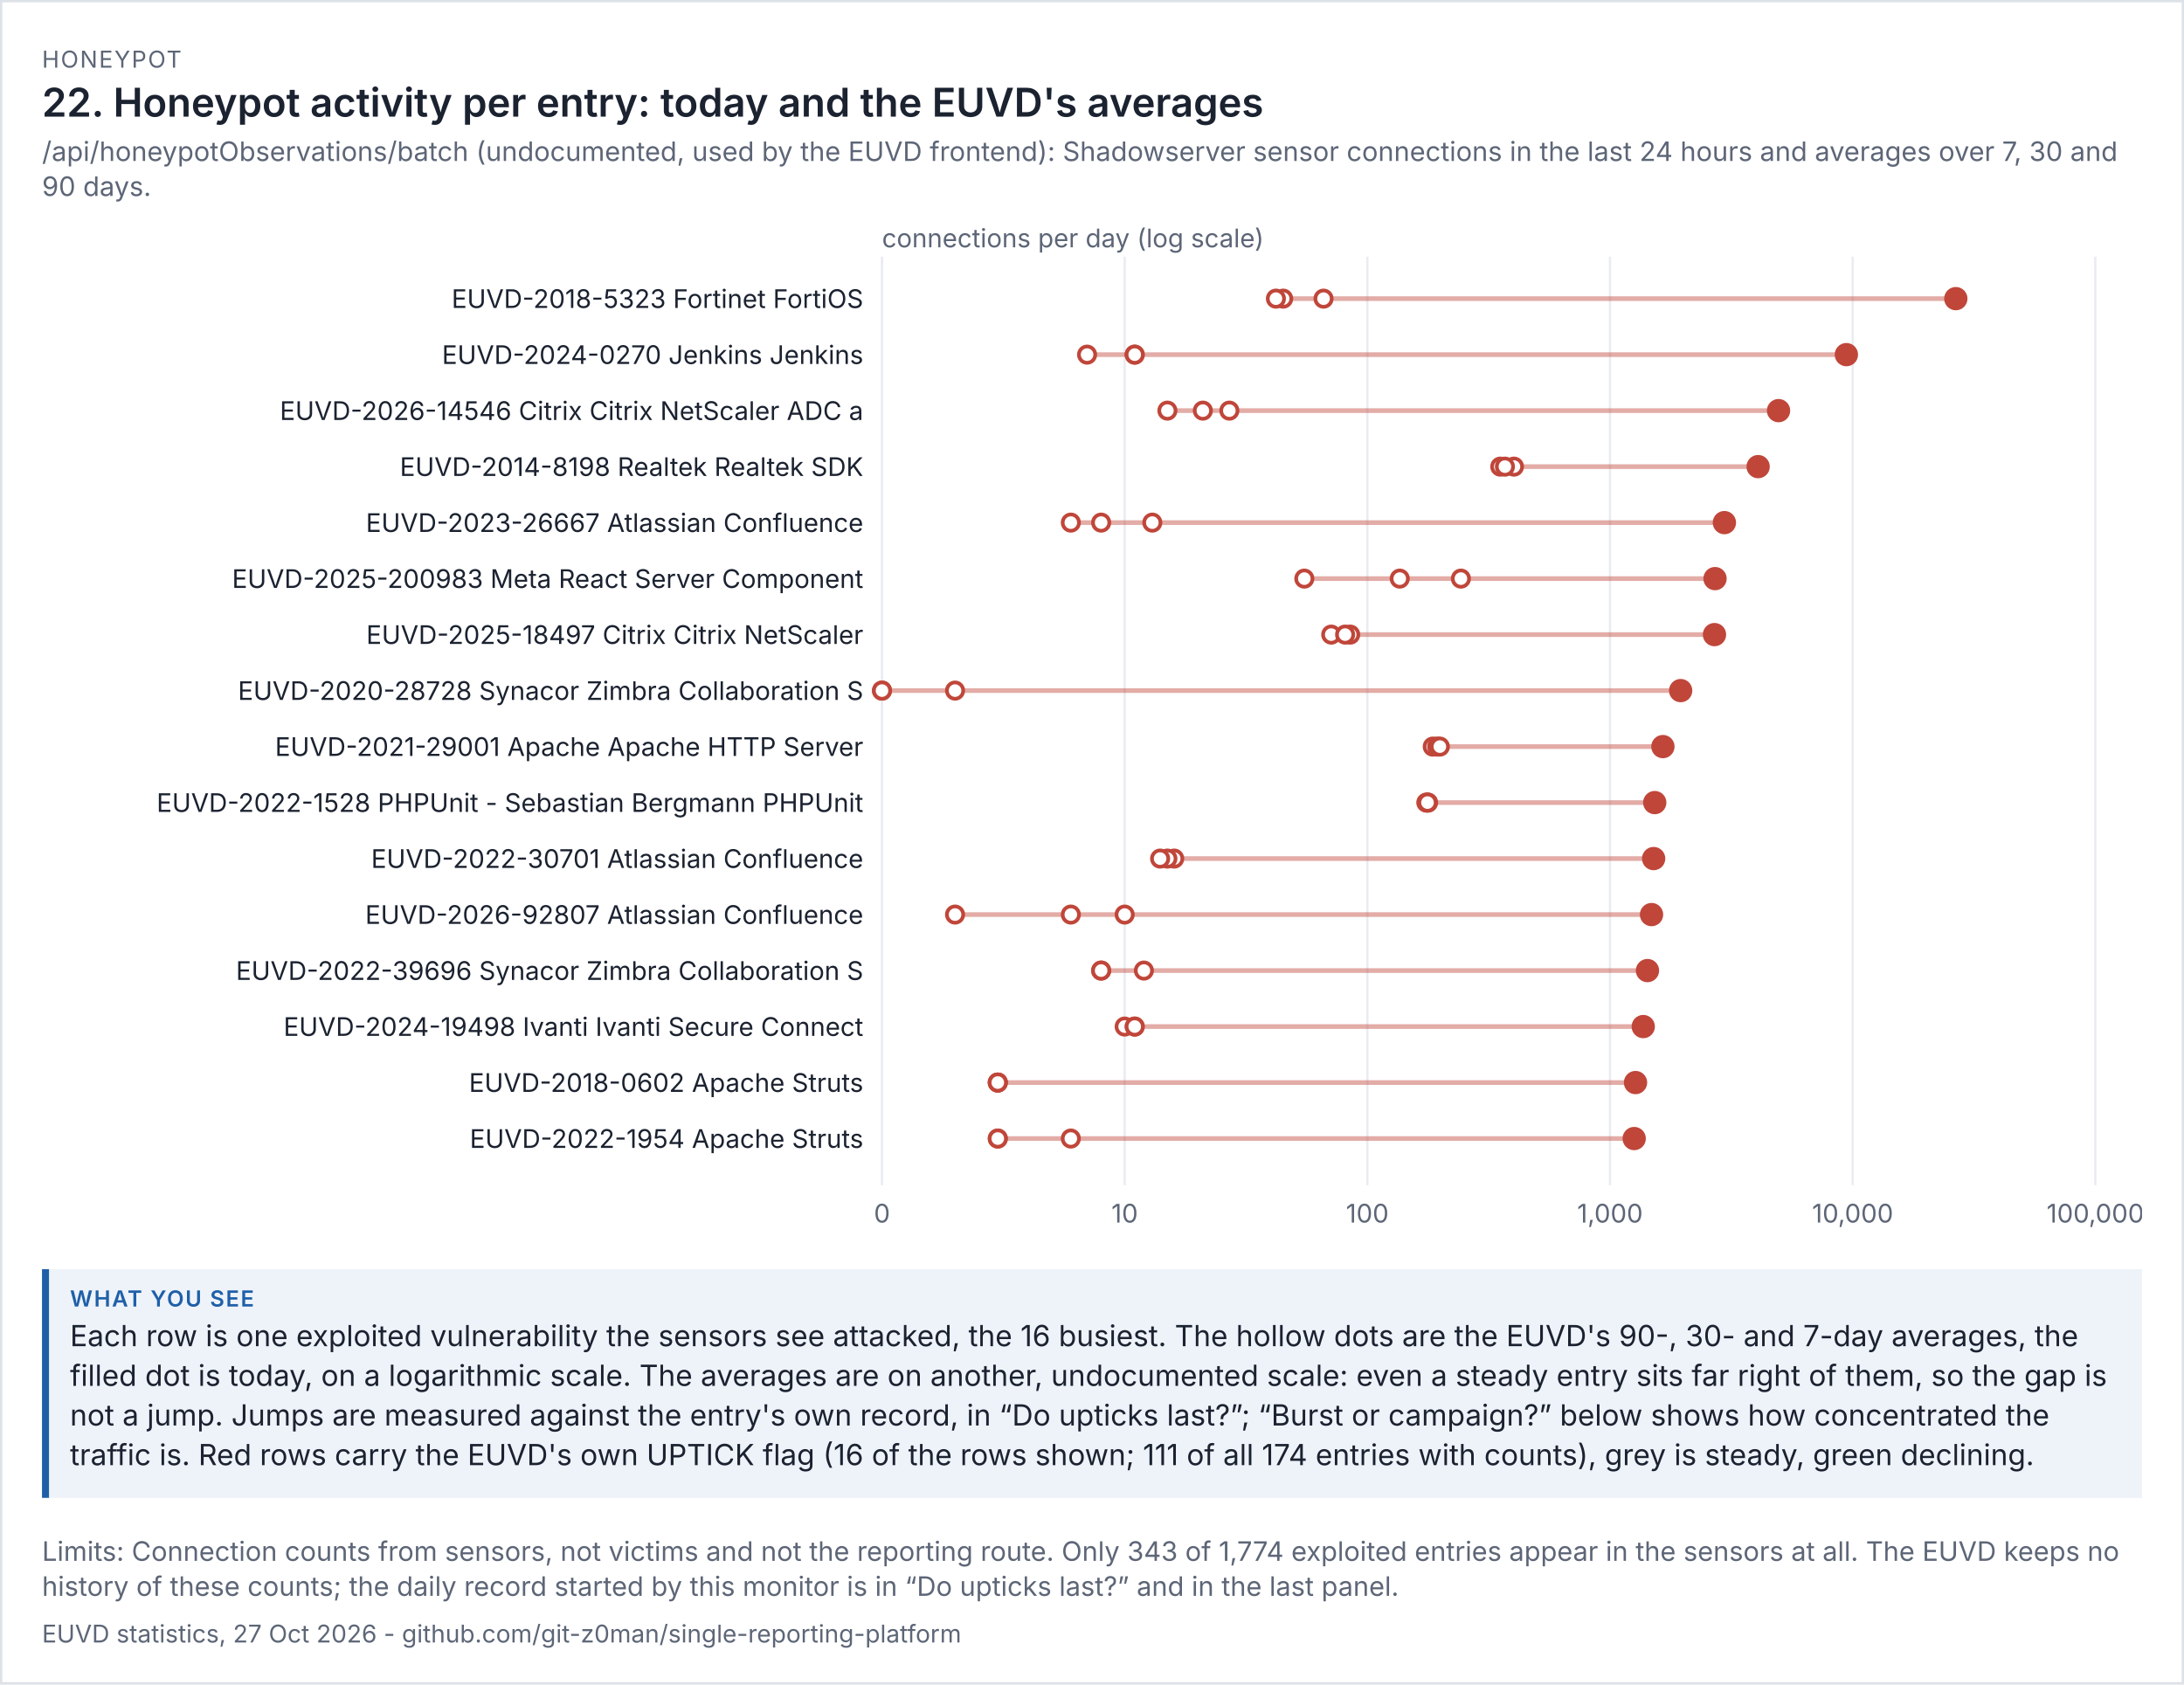
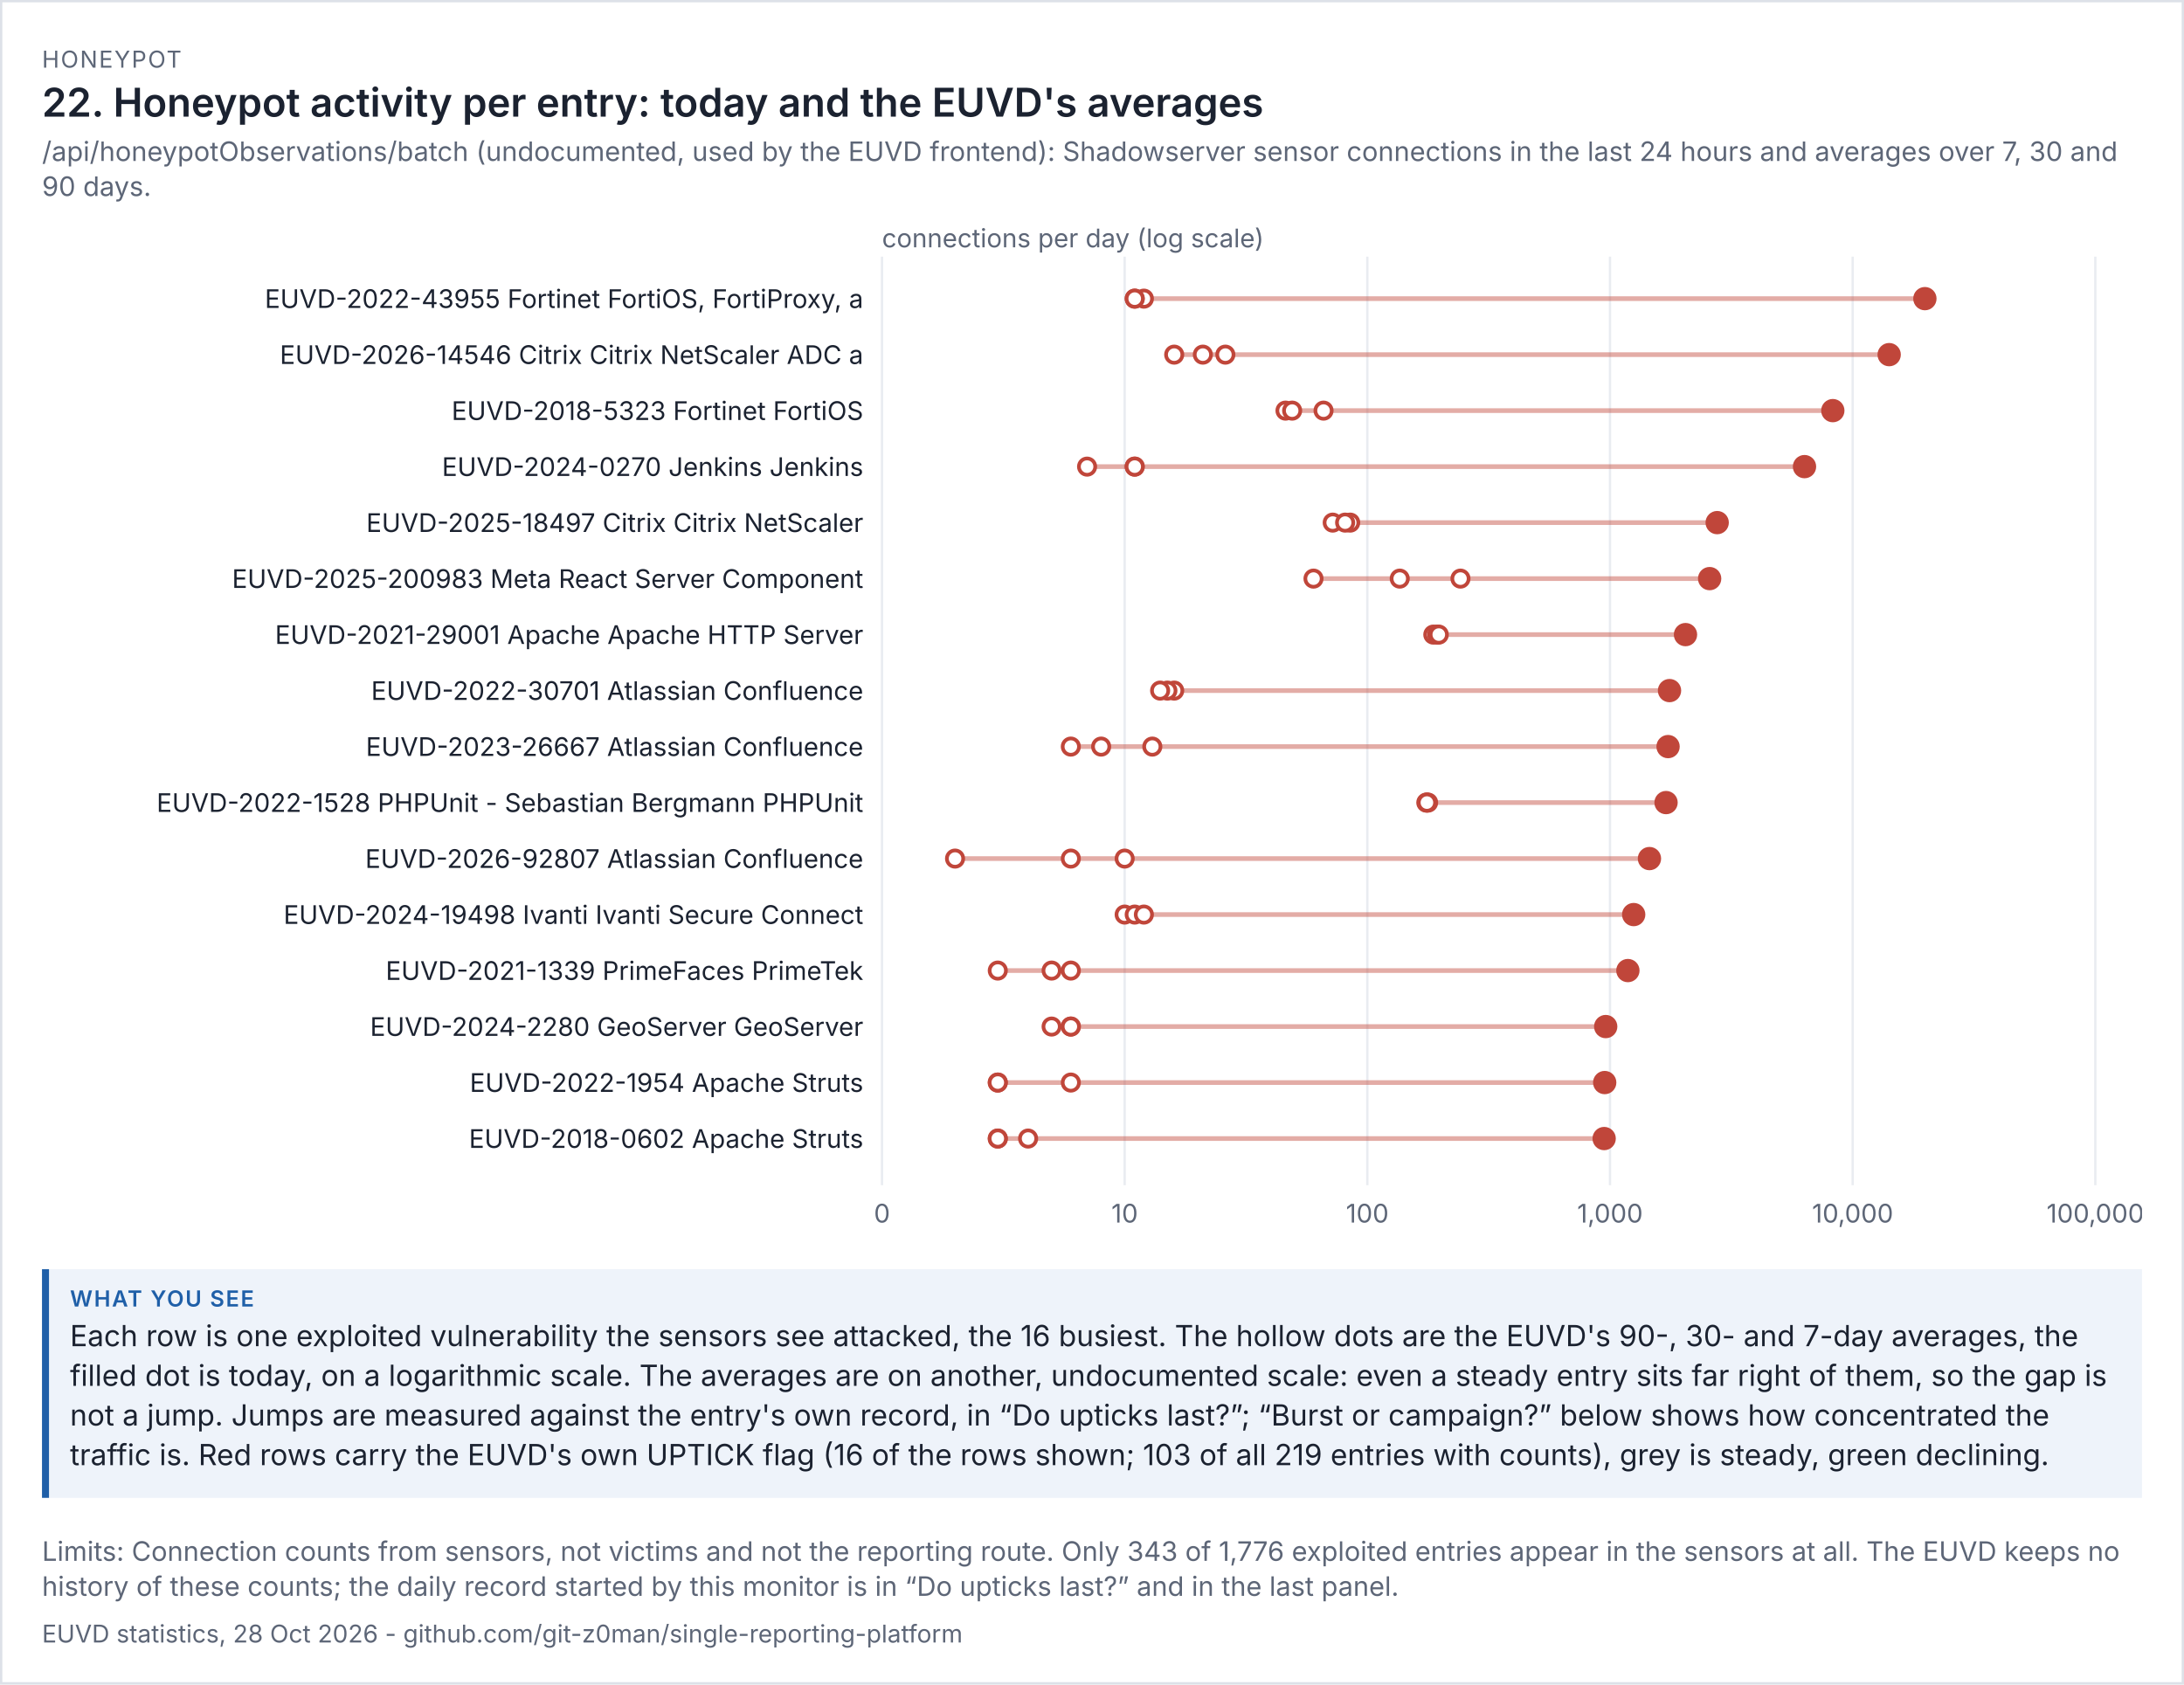
<svg xmlns="http://www.w3.org/2000/svg" viewBox="0 0 936 722" width="936" height="722" font-family="system-ui,-apple-system,'Segoe UI',sans-serif">
  <rect width="100%" height="100%" fill="#ffffff" />
  <rect x="0.5" y="0.5" width="935" height="721" fill="none" stroke="#dde1e8" />
  <text x="18" y="29" font-size="10" letter-spacing="0.6" fill="#5d6677">HONEYPOT</text>
  <text x="18" y="50" font-size="17" fill="#1b2230" font-weight="600">22. Honeypot activity per entry: today and the EUVD's averages</text>
  <text x="18" y="69" font-size="11.5" fill="#5d6677">/api/honeypotObservations/batch (undocumented, used by the EUVD frontend): Shadowserver sensor connections in the last 24 hours and averages over 7, 30 and</text>
  <text x="18" y="84" font-size="11.5" fill="#5d6677">90 days.</text>
  <g transform="translate(18,94) scale(1)" font-size="11">
    <svg viewBox="0 0 900 438" role="img" width="900" height="438">
      <g>
        <line x1="360" x2="360" y1="16" y2="414" stroke="rgb(233, 236, 241)" />
        <text x="360" y="430" text-anchor="middle" fill="rgb(93, 102, 119)">0</text>
        <line x1="464" x2="464" y1="16" y2="414" stroke="rgb(233, 236, 241)" />
        <text x="464" y="430" text-anchor="middle" fill="rgb(93, 102, 119)">10</text>
        <line x1="568" x2="568" y1="16" y2="414" stroke="rgb(233, 236, 241)" />
        <text x="568" y="430" text-anchor="middle" fill="rgb(93, 102, 119)">100</text>
        <line x1="672" x2="672" y1="16" y2="414" stroke="rgb(233, 236, 241)" />
        <text x="672" y="430" text-anchor="middle" fill="rgb(93, 102, 119)">1,000</text>
        <line x1="776" x2="776" y1="16" y2="414" stroke="rgb(233, 236, 241)" />
        <text x="776" y="430" text-anchor="middle" fill="rgb(93, 102, 119)">10,000</text>
        <line x1="880" x2="880" y1="16" y2="414" stroke="rgb(233, 236, 241)" />
        <text x="880" y="430" text-anchor="middle" fill="rgb(93, 102, 119)">100,000</text>
        <text x="360" y="12" fill="rgb(93, 102, 119)">connections per day (log scale)</text>
-         <text x="352" y="38" text-anchor="end" class="t" fill="rgb(27, 34, 48)">EUVD-2018-5323 Fortinet FortiOS</text>
-         <line x1="528.818" x2="820.208" y1="34" y2="34" stroke="rgb(192, 70, 58)" stroke-width="2" opacity="0.45" />
-         <circle cx="549.233" cy="34" r="3.5" fill="rgb(255, 255, 255)" stroke="rgb(192, 70, 58)" stroke-width="1.6" />
-         <circle cx="531.934" cy="34" r="3.5" fill="rgb(255, 255, 255)" stroke="rgb(192, 70, 58)" stroke-width="1.6" />
-         <circle cx="528.818" cy="34" r="3.5" fill="rgb(255, 255, 255)" stroke="rgb(192, 70, 58)" stroke-width="1.6" />
-         <circle cx="820.208" cy="34" r="5" fill="rgb(192, 70, 58)" />
-         <text x="352" y="62" text-anchor="end" class="t" fill="rgb(27, 34, 48)">EUVD-2024-0270 Jenkins Jenkins</text>
-         <line x1="447.89" x2="773.306" y1="58" y2="58" stroke="rgb(192, 70, 58)" stroke-width="2" opacity="0.45" />
-         <circle cx="447.89" cy="58" r="3.5" fill="rgb(255, 255, 255)" stroke="rgb(192, 70, 58)" stroke-width="1.6" />
-         <circle cx="468.305" cy="58" r="3.5" fill="rgb(255, 255, 255)" stroke="rgb(192, 70, 58)" stroke-width="1.6" />
-         <circle cx="468.305" cy="58" r="3.5" fill="rgb(255, 255, 255)" stroke="rgb(192, 70, 58)" stroke-width="1.6" />
-         <circle cx="773.306" cy="58" r="5" fill="rgb(192, 70, 58)" />
-         <text x="352" y="86" text-anchor="end" class="t" fill="rgb(27, 34, 48)">EUVD-2026-14546 Citrix Citrix NetScaler ADC a</text>
-         <line x1="482.313" x2="744.23" y1="82" y2="82" stroke="rgb(192, 70, 58)" stroke-width="2" opacity="0.45" />
-         <circle cx="497.511" cy="82" r="3.5" fill="rgb(255, 255, 255)" stroke="rgb(192, 70, 58)" stroke-width="1.6" />
-         <circle cx="508.862" cy="82" r="3.5" fill="rgb(255, 255, 255)" stroke="rgb(192, 70, 58)" stroke-width="1.6" />
-         <circle cx="482.313" cy="82" r="3.5" fill="rgb(255, 255, 255)" stroke="rgb(192, 70, 58)" stroke-width="1.6" />
-         <circle cx="744.23" cy="82" r="5" fill="rgb(192, 70, 58)" />
-         <text x="352" y="110" text-anchor="end" class="t" fill="rgb(27, 34, 48)">EUVD-2014-8198 Realtek Realtek SDK</text>
-         <line x1="624.969" x2="735.487" y1="106" y2="106" stroke="rgb(192, 70, 58)" stroke-width="2" opacity="0.45" />
-         <circle cx="624.969" cy="106" r="3.5" fill="rgb(255, 255, 255)" stroke="rgb(192, 70, 58)" stroke-width="1.6" />
-         <circle cx="630.84" cy="106" r="3.5" fill="rgb(255, 255, 255)" stroke="rgb(192, 70, 58)" stroke-width="1.6" />
-         <circle cx="626.971" cy="106" r="3.5" fill="rgb(255, 255, 255)" stroke="rgb(192, 70, 58)" stroke-width="1.6" />
-         <circle cx="735.487" cy="106" r="5" fill="rgb(192, 70, 58)" />
-         <text x="352" y="134" text-anchor="end" class="t" fill="rgb(27, 34, 48)">EUVD-2023-26667 Atlassian Confluence</text>
-         <line x1="440.928" x2="721.03" y1="130" y2="130" stroke="rgb(192, 70, 58)" stroke-width="2" opacity="0.45" />
-         <circle cx="475.85" cy="130" r="3.5" fill="rgb(255, 255, 255)" stroke="rgb(192, 70, 58)" stroke-width="1.6" />
-         <circle cx="453.921" cy="130" r="3.5" fill="rgb(255, 255, 255)" stroke="rgb(192, 70, 58)" stroke-width="1.6" />
-         <circle cx="440.928" cy="130" r="3.5" fill="rgb(255, 255, 255)" stroke="rgb(192, 70, 58)" stroke-width="1.6" />
-         <circle cx="721.03" cy="130" r="5" fill="rgb(192, 70, 58)" />
+         <text x="352" y="38" text-anchor="end" class="t" fill="rgb(27, 34, 48)">EUVD-2022-43955 Fortinet FortiOS, FortiProxy, a</text>
+         <line x1="468.305" x2="806.951" y1="34" y2="34" stroke="rgb(192, 70, 58)" stroke-width="2" opacity="0.45" />
+         <circle cx="472.235" cy="34" r="3.5" fill="rgb(255, 255, 255)" stroke="rgb(192, 70, 58)" stroke-width="1.6" />
+         <circle cx="468.305" cy="34" r="3.5" fill="rgb(255, 255, 255)" stroke="rgb(192, 70, 58)" stroke-width="1.6" />
+         <circle cx="468.305" cy="34" r="3.5" fill="rgb(255, 255, 255)" stroke="rgb(192, 70, 58)" stroke-width="1.6" />
+         <circle cx="806.951" cy="34" r="5" fill="rgb(192, 70, 58)" />
+         <text x="352" y="62" text-anchor="end" class="t" fill="rgb(27, 34, 48)">EUVD-2026-14546 Citrix Citrix NetScaler ADC a</text>
+         <line x1="485.228" x2="791.644" y1="58" y2="58" stroke="rgb(192, 70, 58)" stroke-width="2" opacity="0.45" />
+         <circle cx="497.511" cy="58" r="3.5" fill="rgb(255, 255, 255)" stroke="rgb(192, 70, 58)" stroke-width="1.6" />
+         <circle cx="507.157" cy="58" r="3.5" fill="rgb(255, 255, 255)" stroke="rgb(192, 70, 58)" stroke-width="1.6" />
+         <circle cx="485.228" cy="58" r="3.5" fill="rgb(255, 255, 255)" stroke="rgb(192, 70, 58)" stroke-width="1.6" />
+         <circle cx="791.644" cy="58" r="5" fill="rgb(192, 70, 58)" />
+         <text x="352" y="86" text-anchor="end" class="t" fill="rgb(27, 34, 48)">EUVD-2018-5323 Fortinet FortiOS</text>
+         <line x1="532.927" x2="767.492" y1="82" y2="82" stroke="rgb(192, 70, 58)" stroke-width="2" opacity="0.45" />
+         <circle cx="549.233" cy="82" r="3.5" fill="rgb(255, 255, 255)" stroke="rgb(192, 70, 58)" stroke-width="1.6" />
+         <circle cx="532.927" cy="82" r="3.5" fill="rgb(255, 255, 255)" stroke="rgb(192, 70, 58)" stroke-width="1.6" />
+         <circle cx="535.78" cy="82" r="3.5" fill="rgb(255, 255, 255)" stroke="rgb(192, 70, 58)" stroke-width="1.6" />
+         <circle cx="767.492" cy="82" r="5" fill="rgb(192, 70, 58)" />
+         <text x="352" y="110" text-anchor="end" class="t" fill="rgb(27, 34, 48)">EUVD-2024-0270 Jenkins Jenkins</text>
+         <line x1="447.89" x2="755.36" y1="106" y2="106" stroke="rgb(192, 70, 58)" stroke-width="2" opacity="0.45" />
+         <circle cx="447.89" cy="106" r="3.5" fill="rgb(255, 255, 255)" stroke="rgb(192, 70, 58)" stroke-width="1.6" />
+         <circle cx="468.305" cy="106" r="3.5" fill="rgb(255, 255, 255)" stroke="rgb(192, 70, 58)" stroke-width="1.6" />
+         <circle cx="468.305" cy="106" r="3.5" fill="rgb(255, 255, 255)" stroke="rgb(192, 70, 58)" stroke-width="1.6" />
+         <circle cx="755.36" cy="106" r="5" fill="rgb(192, 70, 58)" />
+         <text x="352" y="134" text-anchor="end" class="t" fill="rgb(27, 34, 48)">EUVD-2025-18497 Citrix Citrix NetScaler</text>
+         <line x1="553.163" x2="717.936" y1="130" y2="130" stroke="rgb(192, 70, 58)" stroke-width="2" opacity="0.45" />
+         <circle cx="553.163" cy="130" r="3.5" fill="rgb(255, 255, 255)" stroke="rgb(192, 70, 58)" stroke-width="1.6" />
+         <circle cx="560.66" cy="130" r="3.5" fill="rgb(255, 255, 255)" stroke="rgb(192, 70, 58)" stroke-width="1.6" />
+         <circle cx="558.482" cy="130" r="3.5" fill="rgb(255, 255, 255)" stroke="rgb(192, 70, 58)" stroke-width="1.6" />
+         <circle cx="717.936" cy="130" r="5" fill="rgb(192, 70, 58)" />
        <text x="352" y="158" text-anchor="end" class="t" fill="rgb(27, 34, 48)">EUVD-2025-200983 Meta React Server Component</text>
-         <line x1="540.998" x2="717.012" y1="154" y2="154" stroke="rgb(192, 70, 58)" stroke-width="2" opacity="0.45" />
+         <line x1="544.928" x2="714.703" y1="154" y2="154" stroke="rgb(192, 70, 58)" stroke-width="2" opacity="0.45" />
        <circle cx="581.888" cy="154" r="3.5" fill="rgb(255, 255, 255)" stroke="rgb(192, 70, 58)" stroke-width="1.6" />
-         <circle cx="608.103" cy="154" r="3.5" fill="rgb(255, 255, 255)" stroke="rgb(192, 70, 58)" stroke-width="1.6" />
-         <circle cx="540.998" cy="154" r="3.5" fill="rgb(255, 255, 255)" stroke="rgb(192, 70, 58)" stroke-width="1.6" />
-         <circle cx="717.012" cy="154" r="5" fill="rgb(192, 70, 58)" />
-         <text x="352" y="182" text-anchor="end" class="t" fill="rgb(27, 34, 48)">EUVD-2025-18497 Citrix Citrix NetScaler</text>
-         <line x1="552.531" x2="716.778" y1="178" y2="178" stroke="rgb(192, 70, 58)" stroke-width="2" opacity="0.45" />
-         <circle cx="552.531" cy="178" r="3.5" fill="rgb(255, 255, 255)" stroke="rgb(192, 70, 58)" stroke-width="1.6" />
-         <circle cx="560.66" cy="178" r="3.5" fill="rgb(255, 255, 255)" stroke="rgb(192, 70, 58)" stroke-width="1.6" />
-         <circle cx="558.482" cy="178" r="3.5" fill="rgb(255, 255, 255)" stroke="rgb(192, 70, 58)" stroke-width="1.6" />
-         <circle cx="716.778" cy="178" r="5" fill="rgb(192, 70, 58)" />
-         <text x="352" y="206" text-anchor="end" class="t" fill="rgb(27, 34, 48)">EUVD-2020-28728 Synacor Zimbra Collaboration S</text>
-         <line x1="360" x2="702.279" y1="202" y2="202" stroke="rgb(192, 70, 58)" stroke-width="2" opacity="0.45" />
-         <circle cx="360" cy="202" r="3.5" fill="rgb(255, 255, 255)" stroke="rgb(192, 70, 58)" stroke-width="1.6" />
-         <circle cx="360" cy="202" r="3.5" fill="rgb(255, 255, 255)" stroke="rgb(192, 70, 58)" stroke-width="1.6" />
-         <circle cx="391.307" cy="202" r="3.5" fill="rgb(255, 255, 255)" stroke="rgb(192, 70, 58)" stroke-width="1.6" />
-         <circle cx="702.279" cy="202" r="5" fill="rgb(192, 70, 58)" />
-         <text x="352" y="230" text-anchor="end" class="t" fill="rgb(27, 34, 48)">EUVD-2021-29001 Apache Apache HTTP Server</text>
-         <line x1="596.029" x2="694.673" y1="226" y2="226" stroke="rgb(192, 70, 58)" stroke-width="2" opacity="0.45" />
-         <circle cx="596.029" cy="226" r="3.5" fill="rgb(255, 255, 255)" stroke="rgb(192, 70, 58)" stroke-width="1.6" />
-         <circle cx="597.931" cy="226" r="3.5" fill="rgb(255, 255, 255)" stroke="rgb(192, 70, 58)" stroke-width="1.6" />
-         <circle cx="599.081" cy="226" r="3.5" fill="rgb(255, 255, 255)" stroke="rgb(192, 70, 58)" stroke-width="1.6" />
-         <circle cx="694.673" cy="226" r="5" fill="rgb(192, 70, 58)" />
+         <circle cx="607.917" cy="154" r="3.5" fill="rgb(255, 255, 255)" stroke="rgb(192, 70, 58)" stroke-width="1.6" />
+         <circle cx="544.928" cy="154" r="3.5" fill="rgb(255, 255, 255)" stroke="rgb(192, 70, 58)" stroke-width="1.6" />
+         <circle cx="714.703" cy="154" r="5" fill="rgb(192, 70, 58)" />
+         <text x="352" y="182" text-anchor="end" class="t" fill="rgb(27, 34, 48)">EUVD-2021-29001 Apache Apache HTTP Server</text>
+         <line x1="596.272" x2="704.356" y1="178" y2="178" stroke="rgb(192, 70, 58)" stroke-width="2" opacity="0.45" />
+         <circle cx="596.272" cy="178" r="3.5" fill="rgb(255, 255, 255)" stroke="rgb(192, 70, 58)" stroke-width="1.6" />
+         <circle cx="597.931" cy="178" r="3.5" fill="rgb(255, 255, 255)" stroke="rgb(192, 70, 58)" stroke-width="1.6" />
+         <circle cx="598.624" cy="178" r="3.5" fill="rgb(255, 255, 255)" stroke="rgb(192, 70, 58)" stroke-width="1.6" />
+         <circle cx="704.356" cy="178" r="5" fill="rgb(192, 70, 58)" />
+         <text x="352" y="206" text-anchor="end" class="t" fill="rgb(27, 34, 48)">EUVD-2022-30701 Atlassian Confluence</text>
+         <line x1="479.197" x2="697.508" y1="202" y2="202" stroke="rgb(192, 70, 58)" stroke-width="2" opacity="0.45" />
+         <circle cx="485.228" cy="202" r="3.5" fill="rgb(255, 255, 255)" stroke="rgb(192, 70, 58)" stroke-width="1.6" />
+         <circle cx="482.313" cy="202" r="3.5" fill="rgb(255, 255, 255)" stroke="rgb(192, 70, 58)" stroke-width="1.6" />
+         <circle cx="479.197" cy="202" r="3.5" fill="rgb(255, 255, 255)" stroke="rgb(192, 70, 58)" stroke-width="1.6" />
+         <circle cx="697.508" cy="202" r="5" fill="rgb(192, 70, 58)" />
+         <text x="352" y="230" text-anchor="end" class="t" fill="rgb(27, 34, 48)">EUVD-2023-26667 Atlassian Confluence</text>
+         <line x1="440.928" x2="696.887" y1="226" y2="226" stroke="rgb(192, 70, 58)" stroke-width="2" opacity="0.45" />
+         <circle cx="475.85" cy="226" r="3.5" fill="rgb(255, 255, 255)" stroke="rgb(192, 70, 58)" stroke-width="1.6" />
+         <circle cx="453.921" cy="226" r="3.5" fill="rgb(255, 255, 255)" stroke="rgb(192, 70, 58)" stroke-width="1.6" />
+         <circle cx="440.928" cy="226" r="3.5" fill="rgb(255, 255, 255)" stroke="rgb(192, 70, 58)" stroke-width="1.6" />
+         <circle cx="696.887" cy="226" r="5" fill="rgb(192, 70, 58)" />
        <text x="352" y="254" text-anchor="end" class="t" fill="rgb(27, 34, 48)">EUVD-2022-1528 PHPUnit - Sebastian Bergmann PHPUnit</text>
-         <line x1="593.276" x2="691.178" y1="250" y2="250" stroke="rgb(192, 70, 58)" stroke-width="2" opacity="0.45" />
+         <line x1="593.276" x2="696.02" y1="250" y2="250" stroke="rgb(192, 70, 58)" stroke-width="2" opacity="0.45" />
        <circle cx="594.044" cy="250" r="3.5" fill="rgb(255, 255, 255)" stroke="rgb(192, 70, 58)" stroke-width="1.6" />
        <circle cx="593.276" cy="250" r="3.5" fill="rgb(255, 255, 255)" stroke="rgb(192, 70, 58)" stroke-width="1.6" />
-         <circle cx="593.789" cy="250" r="3.5" fill="rgb(255, 255, 255)" stroke="rgb(192, 70, 58)" stroke-width="1.6" />
-         <circle cx="691.178" cy="250" r="5" fill="rgb(192, 70, 58)" />
-         <text x="352" y="278" text-anchor="end" class="t" fill="rgb(27, 34, 48)">EUVD-2022-30701 Atlassian Confluence</text>
-         <line x1="479.197" x2="690.703" y1="274" y2="274" stroke="rgb(192, 70, 58)" stroke-width="2" opacity="0.45" />
-         <circle cx="485.228" cy="274" r="3.5" fill="rgb(255, 255, 255)" stroke="rgb(192, 70, 58)" stroke-width="1.6" />
-         <circle cx="482.313" cy="274" r="3.5" fill="rgb(255, 255, 255)" stroke="rgb(192, 70, 58)" stroke-width="1.6" />
-         <circle cx="479.197" cy="274" r="3.5" fill="rgb(255, 255, 255)" stroke="rgb(192, 70, 58)" stroke-width="1.6" />
-         <circle cx="690.703" cy="274" r="5" fill="rgb(192, 70, 58)" />
-         <text x="352" y="302" text-anchor="end" class="t" fill="rgb(27, 34, 48)">EUVD-2026-92807 Atlassian Confluence</text>
-         <line x1="391.307" x2="689.799" y1="298" y2="298" stroke="rgb(192, 70, 58)" stroke-width="2" opacity="0.45" />
-         <circle cx="391.307" cy="298" r="3.5" fill="rgb(255, 255, 255)" stroke="rgb(192, 70, 58)" stroke-width="1.6" />
-         <circle cx="440.928" cy="298" r="3.5" fill="rgb(255, 255, 255)" stroke="rgb(192, 70, 58)" stroke-width="1.6" />
+         <circle cx="593.533" cy="250" r="3.5" fill="rgb(255, 255, 255)" stroke="rgb(192, 70, 58)" stroke-width="1.6" />
+         <circle cx="696.02" cy="250" r="5" fill="rgb(192, 70, 58)" />
+         <text x="352" y="278" text-anchor="end" class="t" fill="rgb(27, 34, 48)">EUVD-2026-92807 Atlassian Confluence</text>
+         <line x1="391.307" x2="688.907" y1="274" y2="274" stroke="rgb(192, 70, 58)" stroke-width="2" opacity="0.45" />
+         <circle cx="391.307" cy="274" r="3.5" fill="rgb(255, 255, 255)" stroke="rgb(192, 70, 58)" stroke-width="1.6" />
+         <circle cx="440.928" cy="274" r="3.5" fill="rgb(255, 255, 255)" stroke="rgb(192, 70, 58)" stroke-width="1.6" />
+         <circle cx="464" cy="274" r="3.5" fill="rgb(255, 255, 255)" stroke="rgb(192, 70, 58)" stroke-width="1.6" />
+         <circle cx="688.907" cy="274" r="5" fill="rgb(192, 70, 58)" />
+         <text x="352" y="302" text-anchor="end" class="t" fill="rgb(27, 34, 48)">EUVD-2024-19498 Ivanti Ivanti Secure Connect </text>
+         <line x1="464" x2="682.151" y1="298" y2="298" stroke="rgb(192, 70, 58)" stroke-width="2" opacity="0.45" />
        <circle cx="464" cy="298" r="3.5" fill="rgb(255, 255, 255)" stroke="rgb(192, 70, 58)" stroke-width="1.6" />
-         <circle cx="689.799" cy="298" r="5" fill="rgb(192, 70, 58)" />
-         <text x="352" y="326" text-anchor="end" class="t" fill="rgb(27, 34, 48)">EUVD-2022-39696 Synacor Zimbra Collaboration S</text>
-         <line x1="453.921" x2="688.06" y1="322" y2="322" stroke="rgb(192, 70, 58)" stroke-width="2" opacity="0.45" />
-         <circle cx="453.921" cy="322" r="3.5" fill="rgb(255, 255, 255)" stroke="rgb(192, 70, 58)" stroke-width="1.6" />
-         <circle cx="472.235" cy="322" r="3.5" fill="rgb(255, 255, 255)" stroke="rgb(192, 70, 58)" stroke-width="1.6" />
-         <circle cx="453.921" cy="322" r="3.5" fill="rgb(255, 255, 255)" stroke="rgb(192, 70, 58)" stroke-width="1.6" />
-         <circle cx="688.06" cy="322" r="5" fill="rgb(192, 70, 58)" />
-         <text x="352" y="350" text-anchor="end" class="t" fill="rgb(27, 34, 48)">EUVD-2024-19498 Ivanti Ivanti Secure Connect </text>
-         <line x1="464" x2="686.252" y1="346" y2="346" stroke="rgb(192, 70, 58)" stroke-width="2" opacity="0.45" />
-         <circle cx="464" cy="346" r="3.5" fill="rgb(255, 255, 255)" stroke="rgb(192, 70, 58)" stroke-width="1.6" />
-         <circle cx="468.305" cy="346" r="3.5" fill="rgb(255, 255, 255)" stroke="rgb(192, 70, 58)" stroke-width="1.6" />
-         <circle cx="468.305" cy="346" r="3.5" fill="rgb(255, 255, 255)" stroke="rgb(192, 70, 58)" stroke-width="1.6" />
-         <circle cx="686.252" cy="346" r="5" fill="rgb(192, 70, 58)" />
-         <text x="352" y="374" text-anchor="end" class="t" fill="rgb(27, 34, 48)">EUVD-2018-0602 Apache Struts</text>
-         <line x1="409.621" x2="682.938" y1="370" y2="370" stroke="rgb(192, 70, 58)" stroke-width="2" opacity="0.45" />
+         <circle cx="468.305" cy="298" r="3.5" fill="rgb(255, 255, 255)" stroke="rgb(192, 70, 58)" stroke-width="1.6" />
+         <circle cx="472.235" cy="298" r="3.5" fill="rgb(255, 255, 255)" stroke="rgb(192, 70, 58)" stroke-width="1.6" />
+         <circle cx="682.151" cy="298" r="5" fill="rgb(192, 70, 58)" />
+         <text x="352" y="326" text-anchor="end" class="t" fill="rgb(27, 34, 48)">EUVD-2021-1339 PrimeFaces PrimeTek</text>
+         <line x1="409.621" x2="679.667" y1="322" y2="322" stroke="rgb(192, 70, 58)" stroke-width="2" opacity="0.45" />
+         <circle cx="432.693" cy="322" r="3.5" fill="rgb(255, 255, 255)" stroke="rgb(192, 70, 58)" stroke-width="1.6" />
+         <circle cx="440.928" cy="322" r="3.5" fill="rgb(255, 255, 255)" stroke="rgb(192, 70, 58)" stroke-width="1.6" />
+         <circle cx="409.621" cy="322" r="3.5" fill="rgb(255, 255, 255)" stroke="rgb(192, 70, 58)" stroke-width="1.6" />
+         <circle cx="679.667" cy="322" r="5" fill="rgb(192, 70, 58)" />
+         <text x="352" y="350" text-anchor="end" class="t" fill="rgb(27, 34, 48)">EUVD-2024-2280 GeoServer GeoServer</text>
+         <line x1="432.693" x2="670.156" y1="346" y2="346" stroke="rgb(192, 70, 58)" stroke-width="2" opacity="0.45" />
+         <circle cx="432.693" cy="346" r="3.5" fill="rgb(255, 255, 255)" stroke="rgb(192, 70, 58)" stroke-width="1.6" />
+         <circle cx="440.928" cy="346" r="3.5" fill="rgb(255, 255, 255)" stroke="rgb(192, 70, 58)" stroke-width="1.6" />
+         <circle cx="440.928" cy="346" r="3.5" fill="rgb(255, 255, 255)" stroke="rgb(192, 70, 58)" stroke-width="1.6" />
+         <circle cx="670.156" cy="346" r="5" fill="rgb(192, 70, 58)" />
+         <text x="352" y="374" text-anchor="end" class="t" fill="rgb(27, 34, 48)">EUVD-2022-1954 Apache Struts</text>
+         <line x1="409.621" x2="669.731" y1="370" y2="370" stroke="rgb(192, 70, 58)" stroke-width="2" opacity="0.45" />
        <circle cx="409.621" cy="370" r="3.5" fill="rgb(255, 255, 255)" stroke="rgb(192, 70, 58)" stroke-width="1.6" />
+         <circle cx="440.928" cy="370" r="3.5" fill="rgb(255, 255, 255)" stroke="rgb(192, 70, 58)" stroke-width="1.6" />
        <circle cx="409.621" cy="370" r="3.5" fill="rgb(255, 255, 255)" stroke="rgb(192, 70, 58)" stroke-width="1.6" />
-         <circle cx="409.621" cy="370" r="3.5" fill="rgb(255, 255, 255)" stroke="rgb(192, 70, 58)" stroke-width="1.6" />
-         <circle cx="682.938" cy="370" r="5" fill="rgb(192, 70, 58)" />
-         <text x="352" y="398" text-anchor="end" class="t" fill="rgb(27, 34, 48)">EUVD-2022-1954 Apache Struts</text>
-         <line x1="409.621" x2="682.367" y1="394" y2="394" stroke="rgb(192, 70, 58)" stroke-width="2" opacity="0.45" />
+         <circle cx="669.731" cy="370" r="5" fill="rgb(192, 70, 58)" />
+         <text x="352" y="398" text-anchor="end" class="t" fill="rgb(27, 34, 48)">EUVD-2018-0602 Apache Struts</text>
+         <line x1="409.621" x2="669.493" y1="394" y2="394" stroke="rgb(192, 70, 58)" stroke-width="2" opacity="0.45" />
        <circle cx="409.621" cy="394" r="3.5" fill="rgb(255, 255, 255)" stroke="rgb(192, 70, 58)" stroke-width="1.6" />
-         <circle cx="440.928" cy="394" r="3.5" fill="rgb(255, 255, 255)" stroke="rgb(192, 70, 58)" stroke-width="1.6" />
        <circle cx="409.621" cy="394" r="3.5" fill="rgb(255, 255, 255)" stroke="rgb(192, 70, 58)" stroke-width="1.6" />
-         <circle cx="682.367" cy="394" r="5" fill="rgb(192, 70, 58)" />
+         <circle cx="422.614" cy="394" r="3.5" fill="rgb(255, 255, 255)" stroke="rgb(192, 70, 58)" stroke-width="1.6" />
+         <circle cx="669.493" cy="394" r="5" fill="rgb(192, 70, 58)" />
      </g>
    </svg>
  </g>
  <rect x="18" y="544" width="900" height="98" fill="#eef3fa" />
  <rect x="18" y="544" width="3" height="98" fill="#1f5fa8" />
  <text x="30" y="560" font-size="9.5" letter-spacing="0.6" font-weight="600" fill="#1f5fa8">WHAT YOU SEE</text>
  <text x="30" y="577" font-size="12.5" fill="#1b2230">Each row is one exploited vulnerability the sensors see attacked, the 16 busiest. The hollow dots are the EUVD's 90-, 30- and 7-day averages, the</text>
  <text x="30" y="594" font-size="12.5" fill="#1b2230">filled dot is today, on a logarithmic scale. The averages are on another, undocumented scale: even a steady entry sits far right of them, so the gap is</text>
  <text x="30" y="611" font-size="12.5" fill="#1b2230">not a jump. Jumps are measured against the entry's own record, in “Do upticks last?”; “Burst or campaign?” below shows how concentrated the</text>
-   <text x="30" y="628" font-size="12.5" fill="#1b2230">traffic is. Red rows carry the EUVD's own UPTICK flag (16 of the rows shown; 111 of all 174 entries with counts), grey is steady, green declining.</text>
-   <text x="18" y="669" font-size="11.5" fill="#5d6677">Limits: Connection counts from sensors, not victims and not the reporting route. Only 343 of 1,774 exploited entries appear in the sensors at all. The EUVD keeps no</text>
+   <text x="30" y="628" font-size="12.5" fill="#1b2230">traffic is. Red rows carry the EUVD's own UPTICK flag (16 of the rows shown; 103 of all 219 entries with counts), grey is steady, green declining.</text>
+   <text x="18" y="669" font-size="11.5" fill="#5d6677">Limits: Connection counts from sensors, not victims and not the reporting route. Only 343 of 1,776 exploited entries appear in the sensors at all. The EUVD keeps no</text>
  <text x="18" y="684" font-size="11.5" fill="#5d6677">history of these counts; the daily record started by this monitor is in “Do upticks last?” and in the last panel.</text>
-   <text x="18" y="704" font-size="10.5" fill="#5d6677">EUVD statistics, 27 Oct 2026 - github.com/git-z0man/single-reporting-platform</text>
+   <text x="18" y="704" font-size="10.5" fill="#5d6677">EUVD statistics, 28 Oct 2026 - github.com/git-z0man/single-reporting-platform</text>
</svg>
